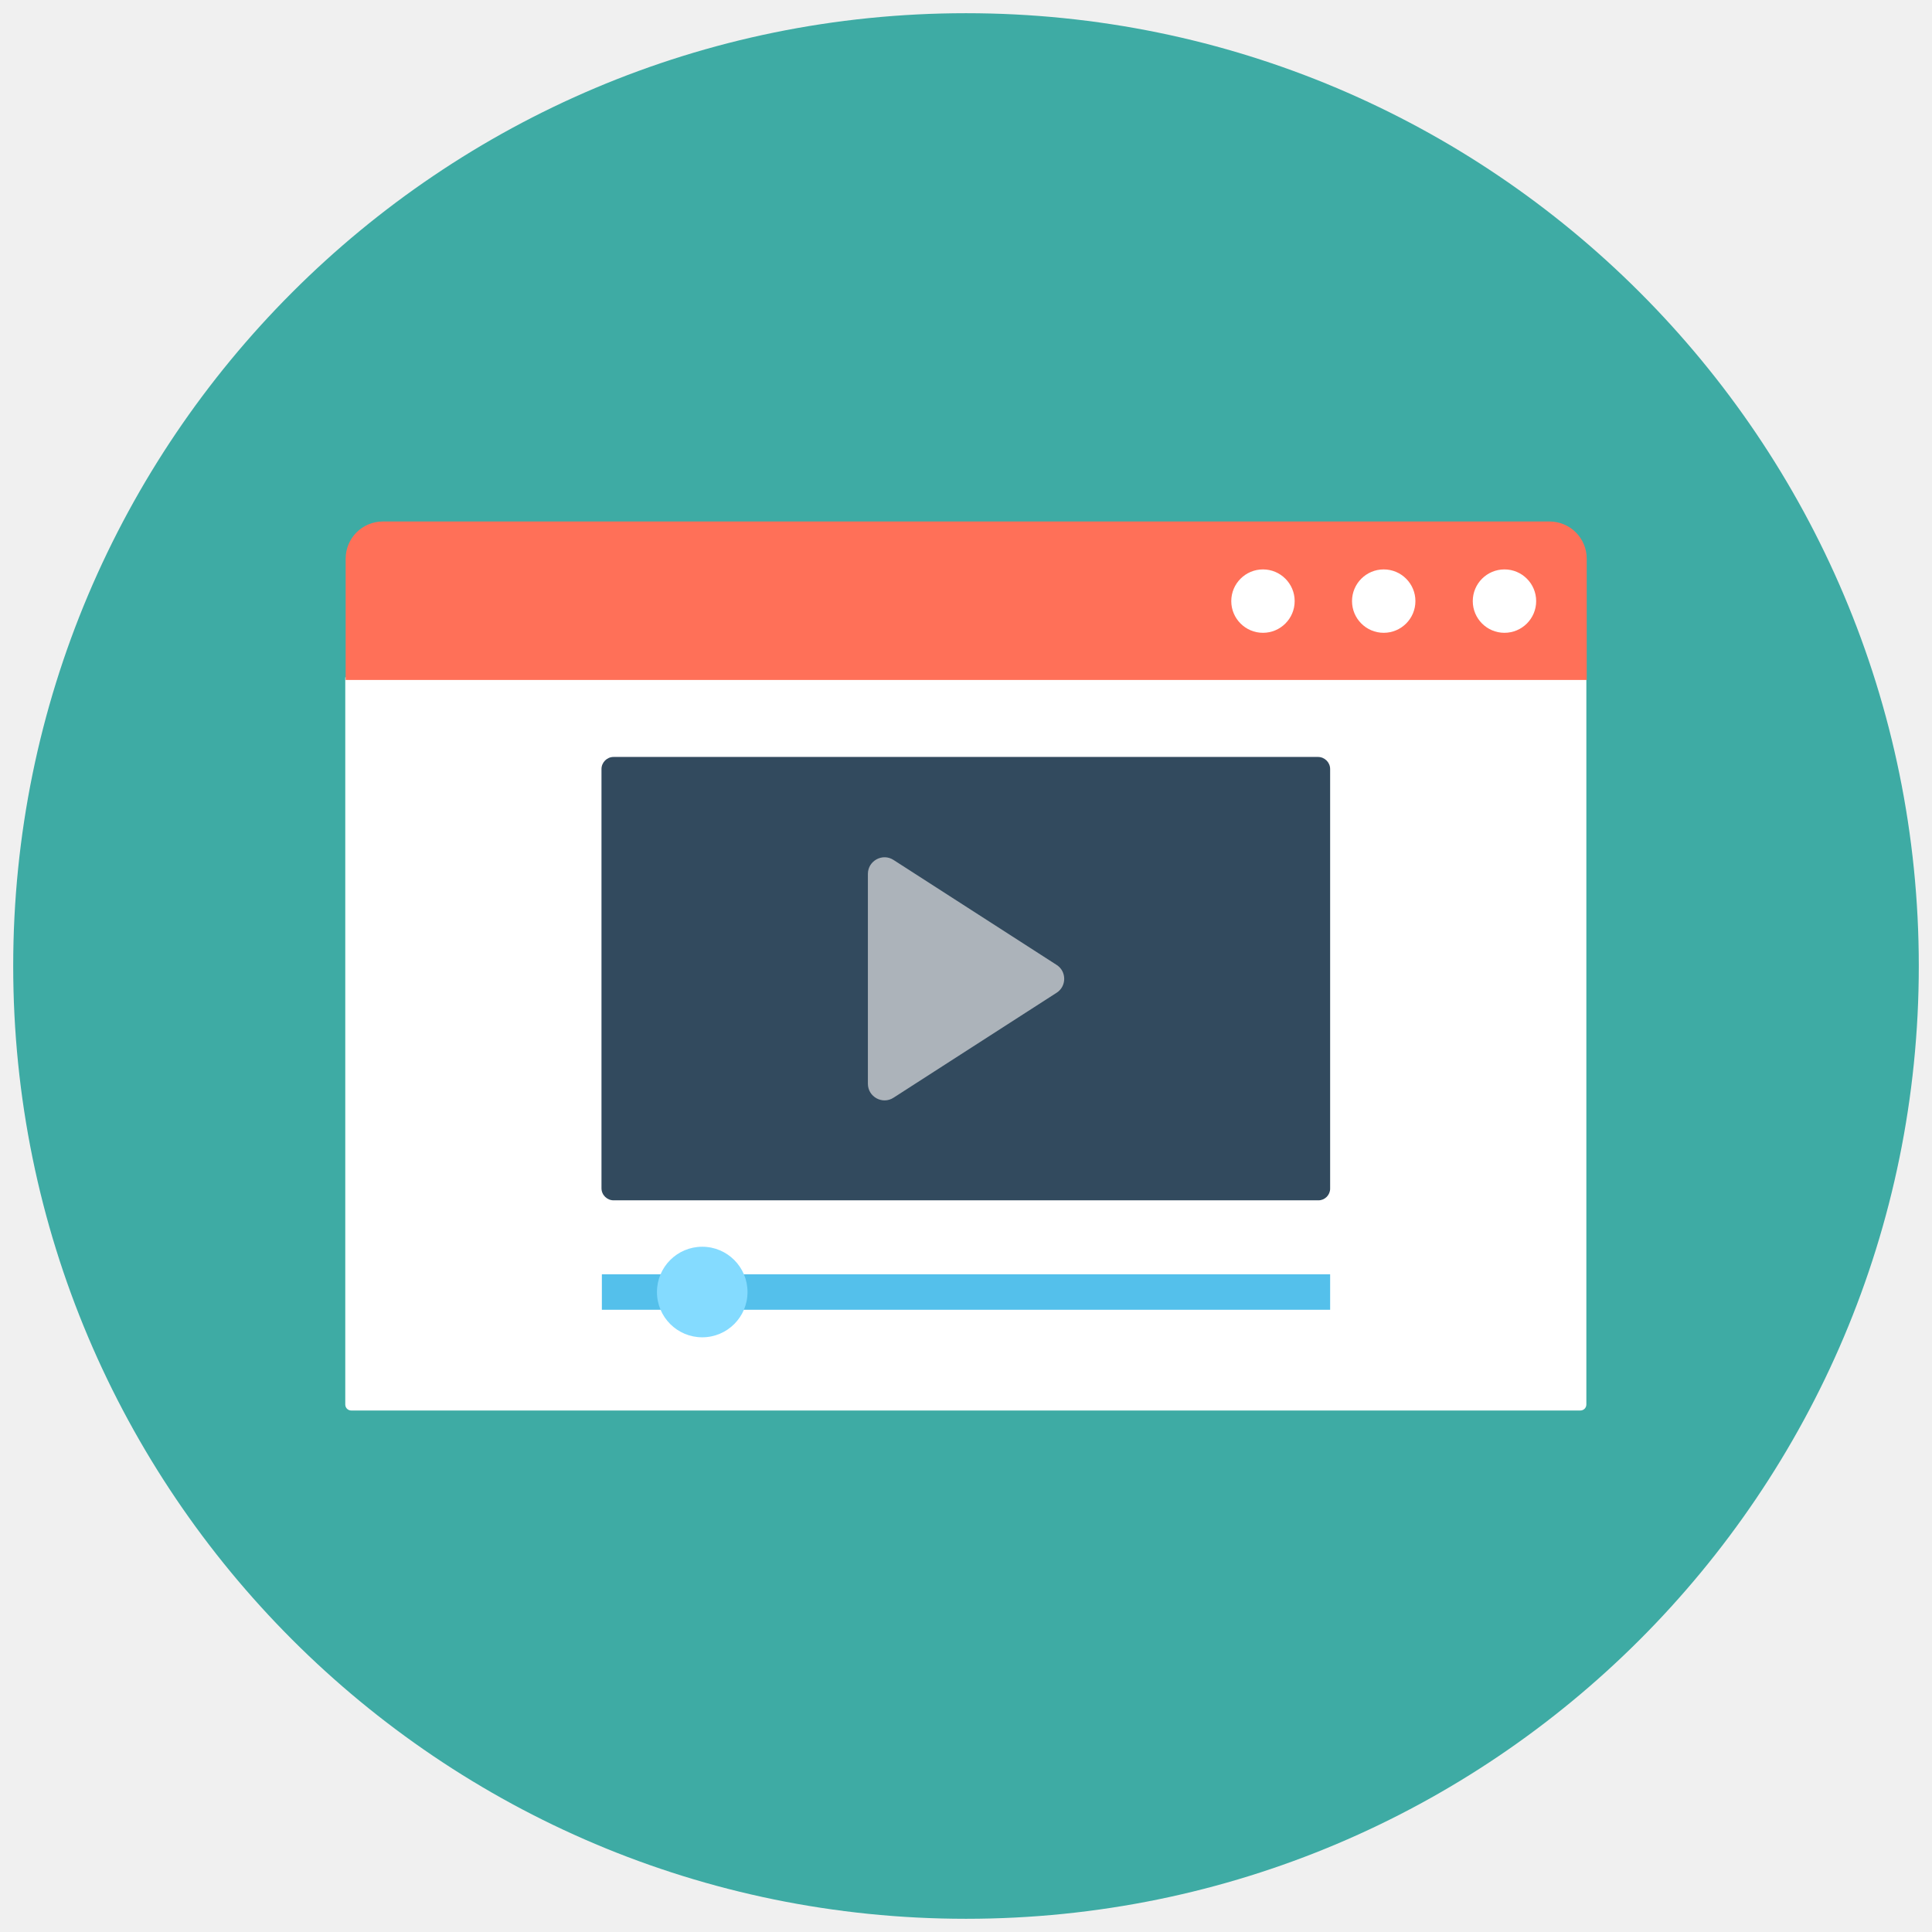
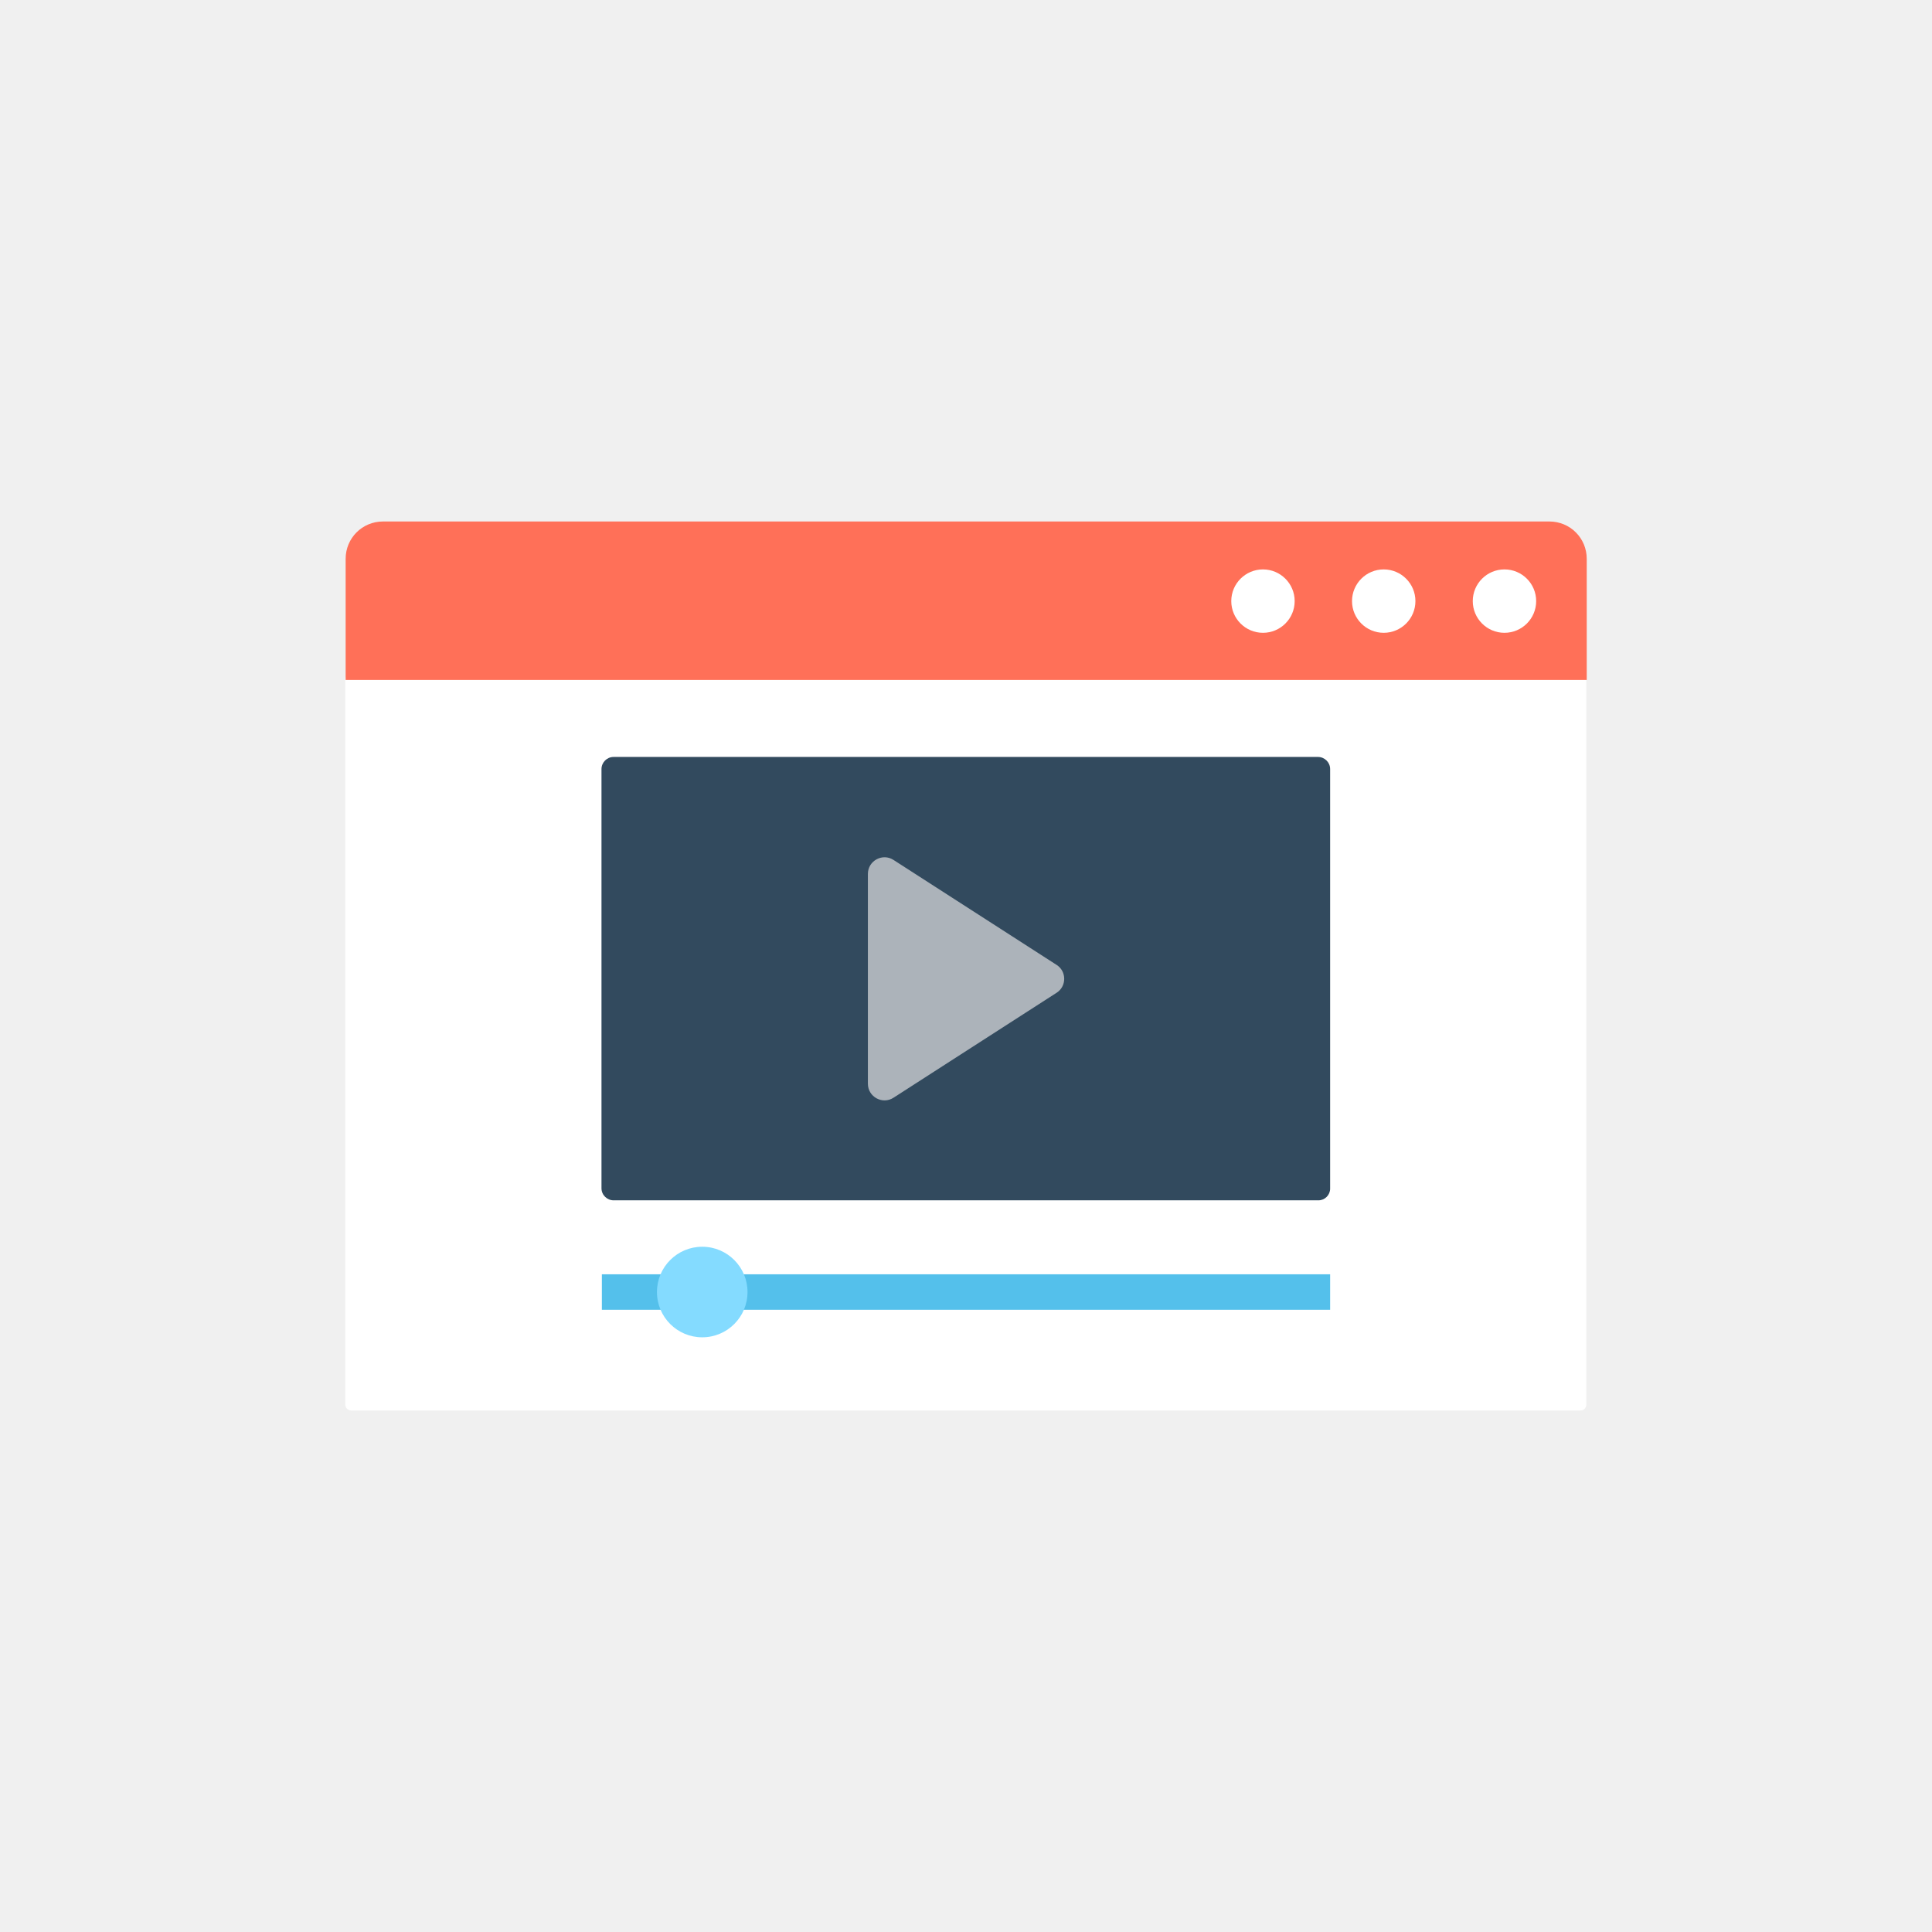
<svg xmlns="http://www.w3.org/2000/svg" version="1.1" id="Layer_1" x="0px" y="0px" viewBox="0 0 512 512" enable-background="new 0 0 512 512" xml:space="preserve">
  <g>
-     <circle fill="#3eaba4" cx="256" cy="256" r="252.5" />
+     <circle fill="none" cx="256" cy="256" r="252.5" />
    <path fill="#FFFFFF" d="M91.5,179.5v192.7c0,0.9,0.7,1.6,1.6,1.6h325.7c0.9,0,1.6-0.7,1.6-1.6V179.5H91.5z" />
    <path fill="#FF7058" d="M420.5,180.2v-32.1c0-5.5-4.4-9.9-9.9-9.9H101.5c-5.5,0-9.9,4.4-9.9,9.9v32.1H420.5z" />
    <g>
      <circle fill="#FFFFFF" cx="398.7" cy="159.3" r="8.4" />
      <circle fill="#FFFFFF" cx="366.7" cy="159.3" r="8.4" />
      <circle fill="#FFFFFF" cx="334.7" cy="159.3" r="8.4" />
    </g>
    <path fill="#324A5E" d="M349.4,318.1H162.6c-1.7,0-3.2-1.4-3.2-3.2V203.8c0-1.7,1.4-3.2,3.2-3.2h186.7c1.7,0,3.2,1.4,3.2,3.2V315   C352.5,316.7,351.1,318.1,349.4,318.1z" />
    <path fill="#ACB3BA" d="M230,231.6v55.6c0,3.5,3.9,5.6,6.8,3.7l43.2-27.8c2.7-1.7,2.7-5.7,0-7.4l-43.2-27.8   C233.9,226,230,228.1,230,231.6z" />
    <rect x="159.5" y="337.7" fill="#54C0EB" width="193" height="9.4" />
    <circle fill="#84DBFF" cx="186.1" cy="342.4" r="12" />
  </g>
</svg>
